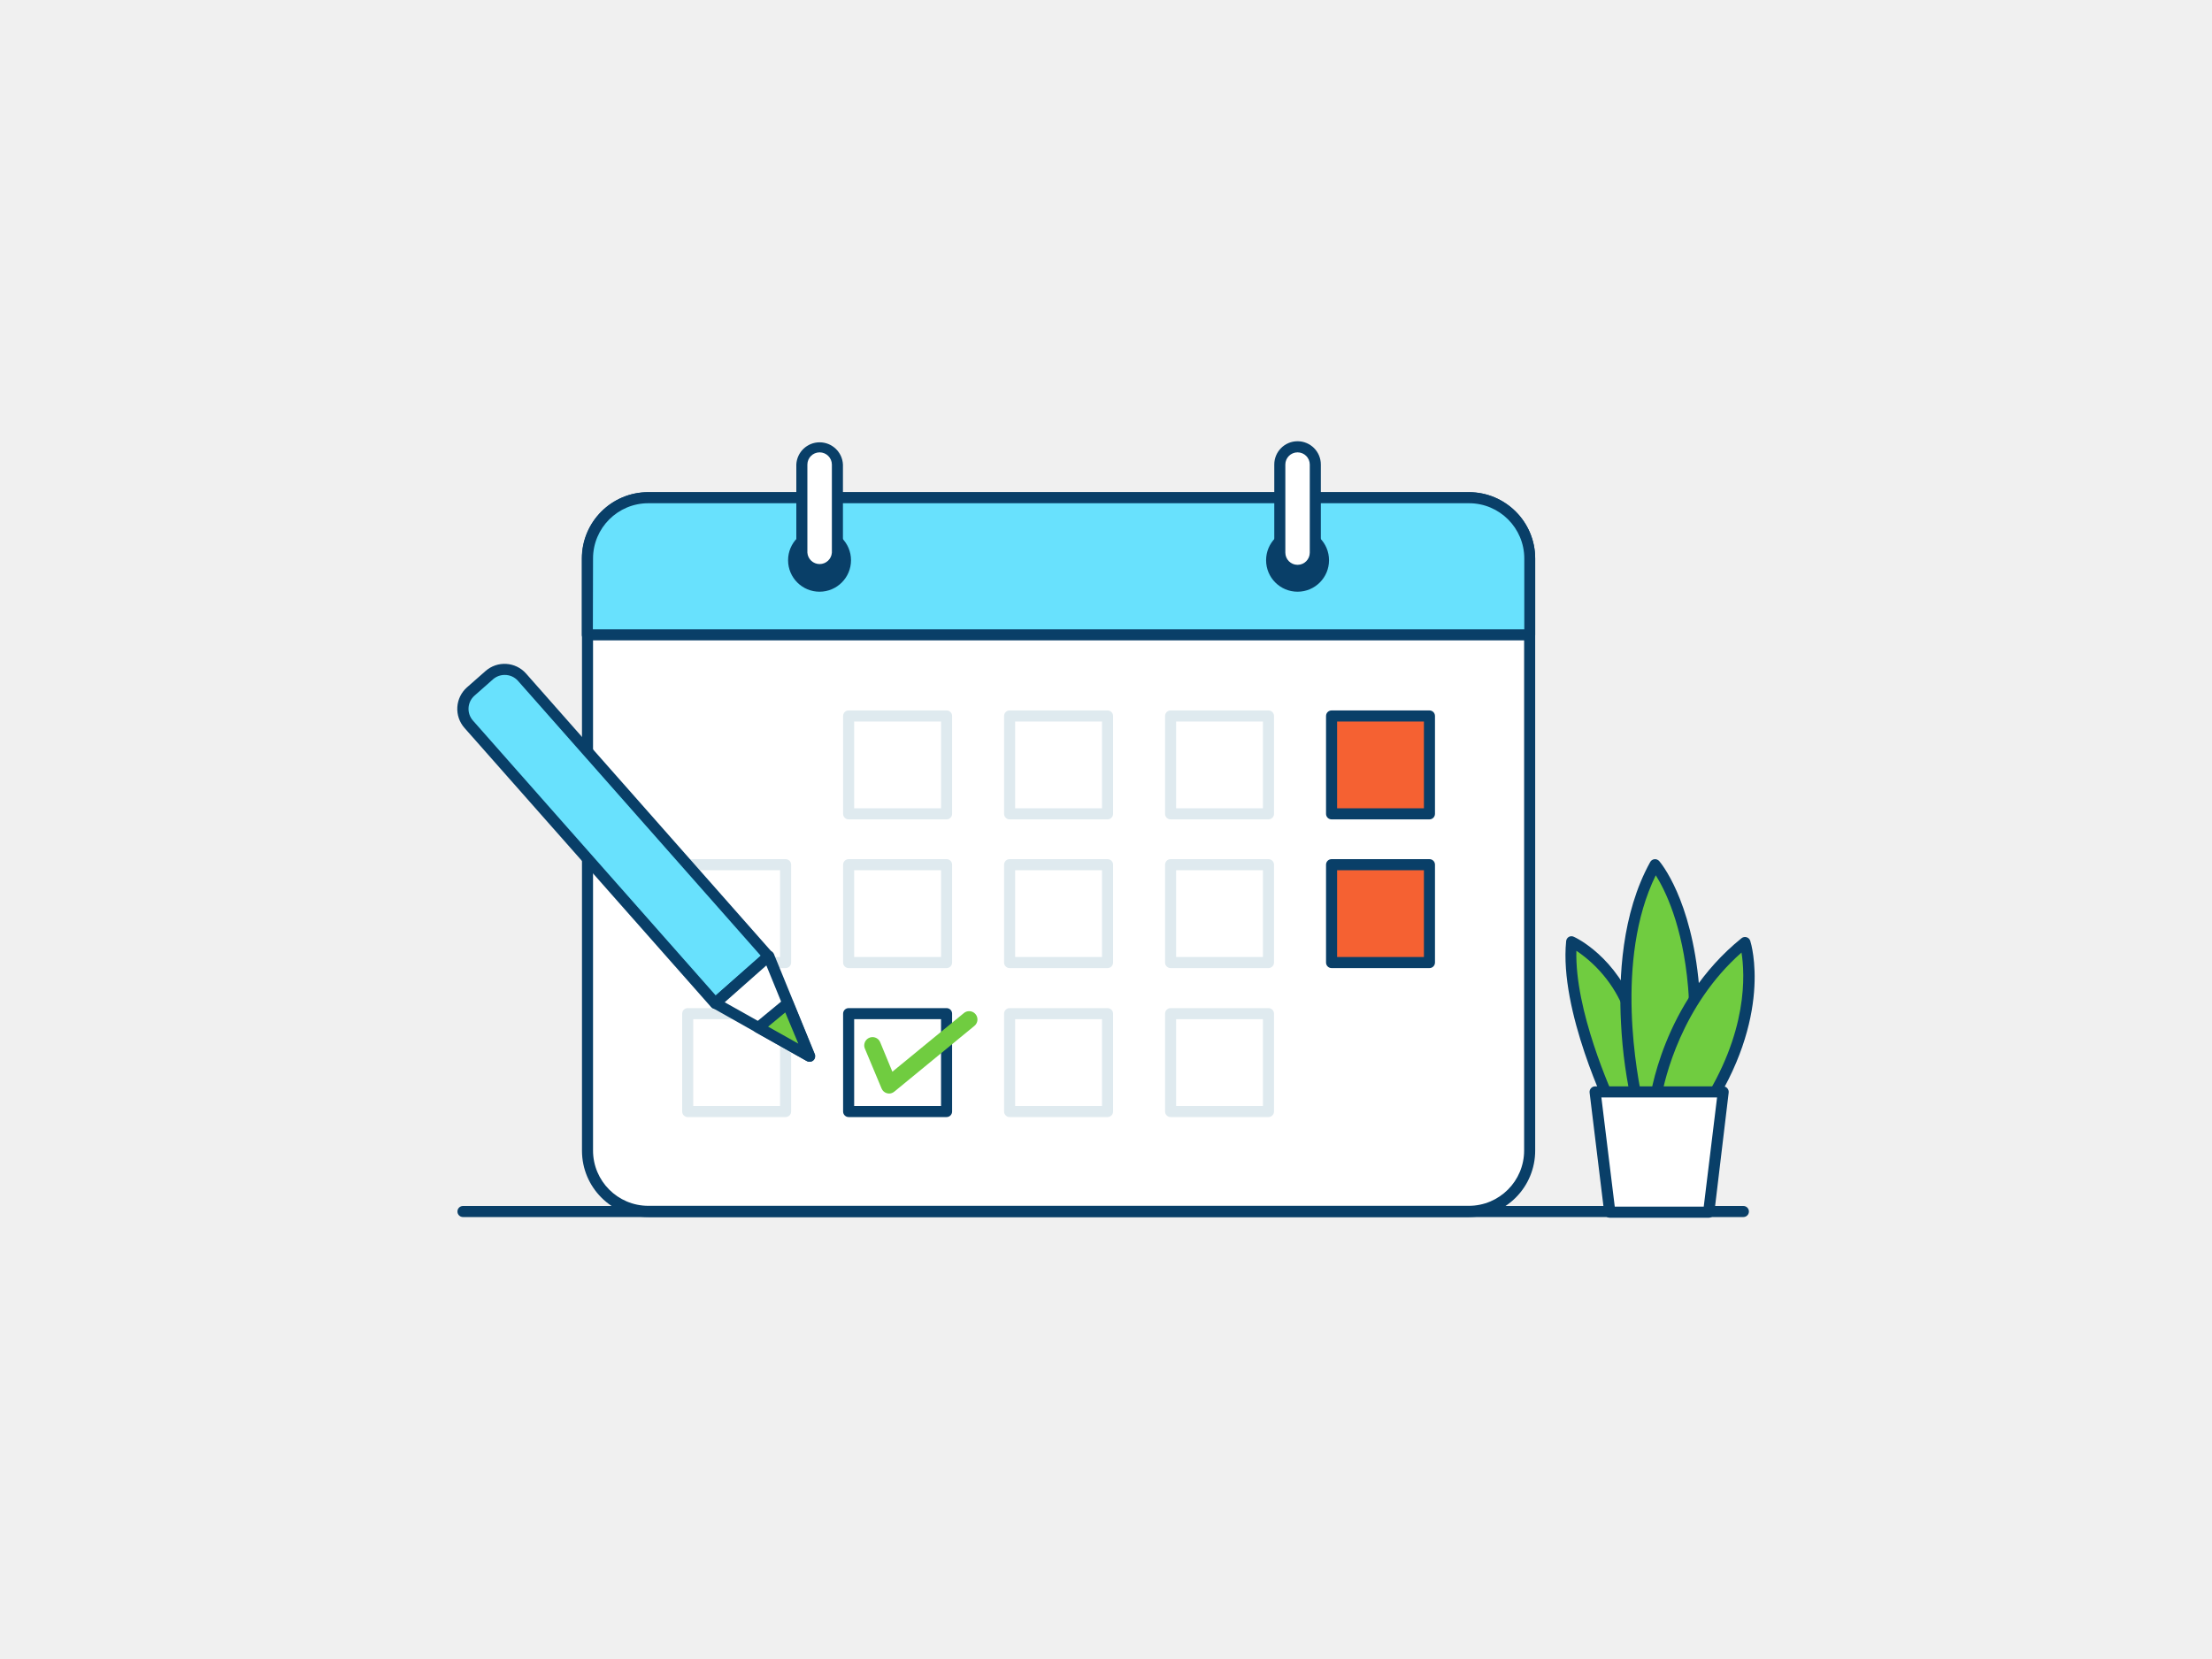
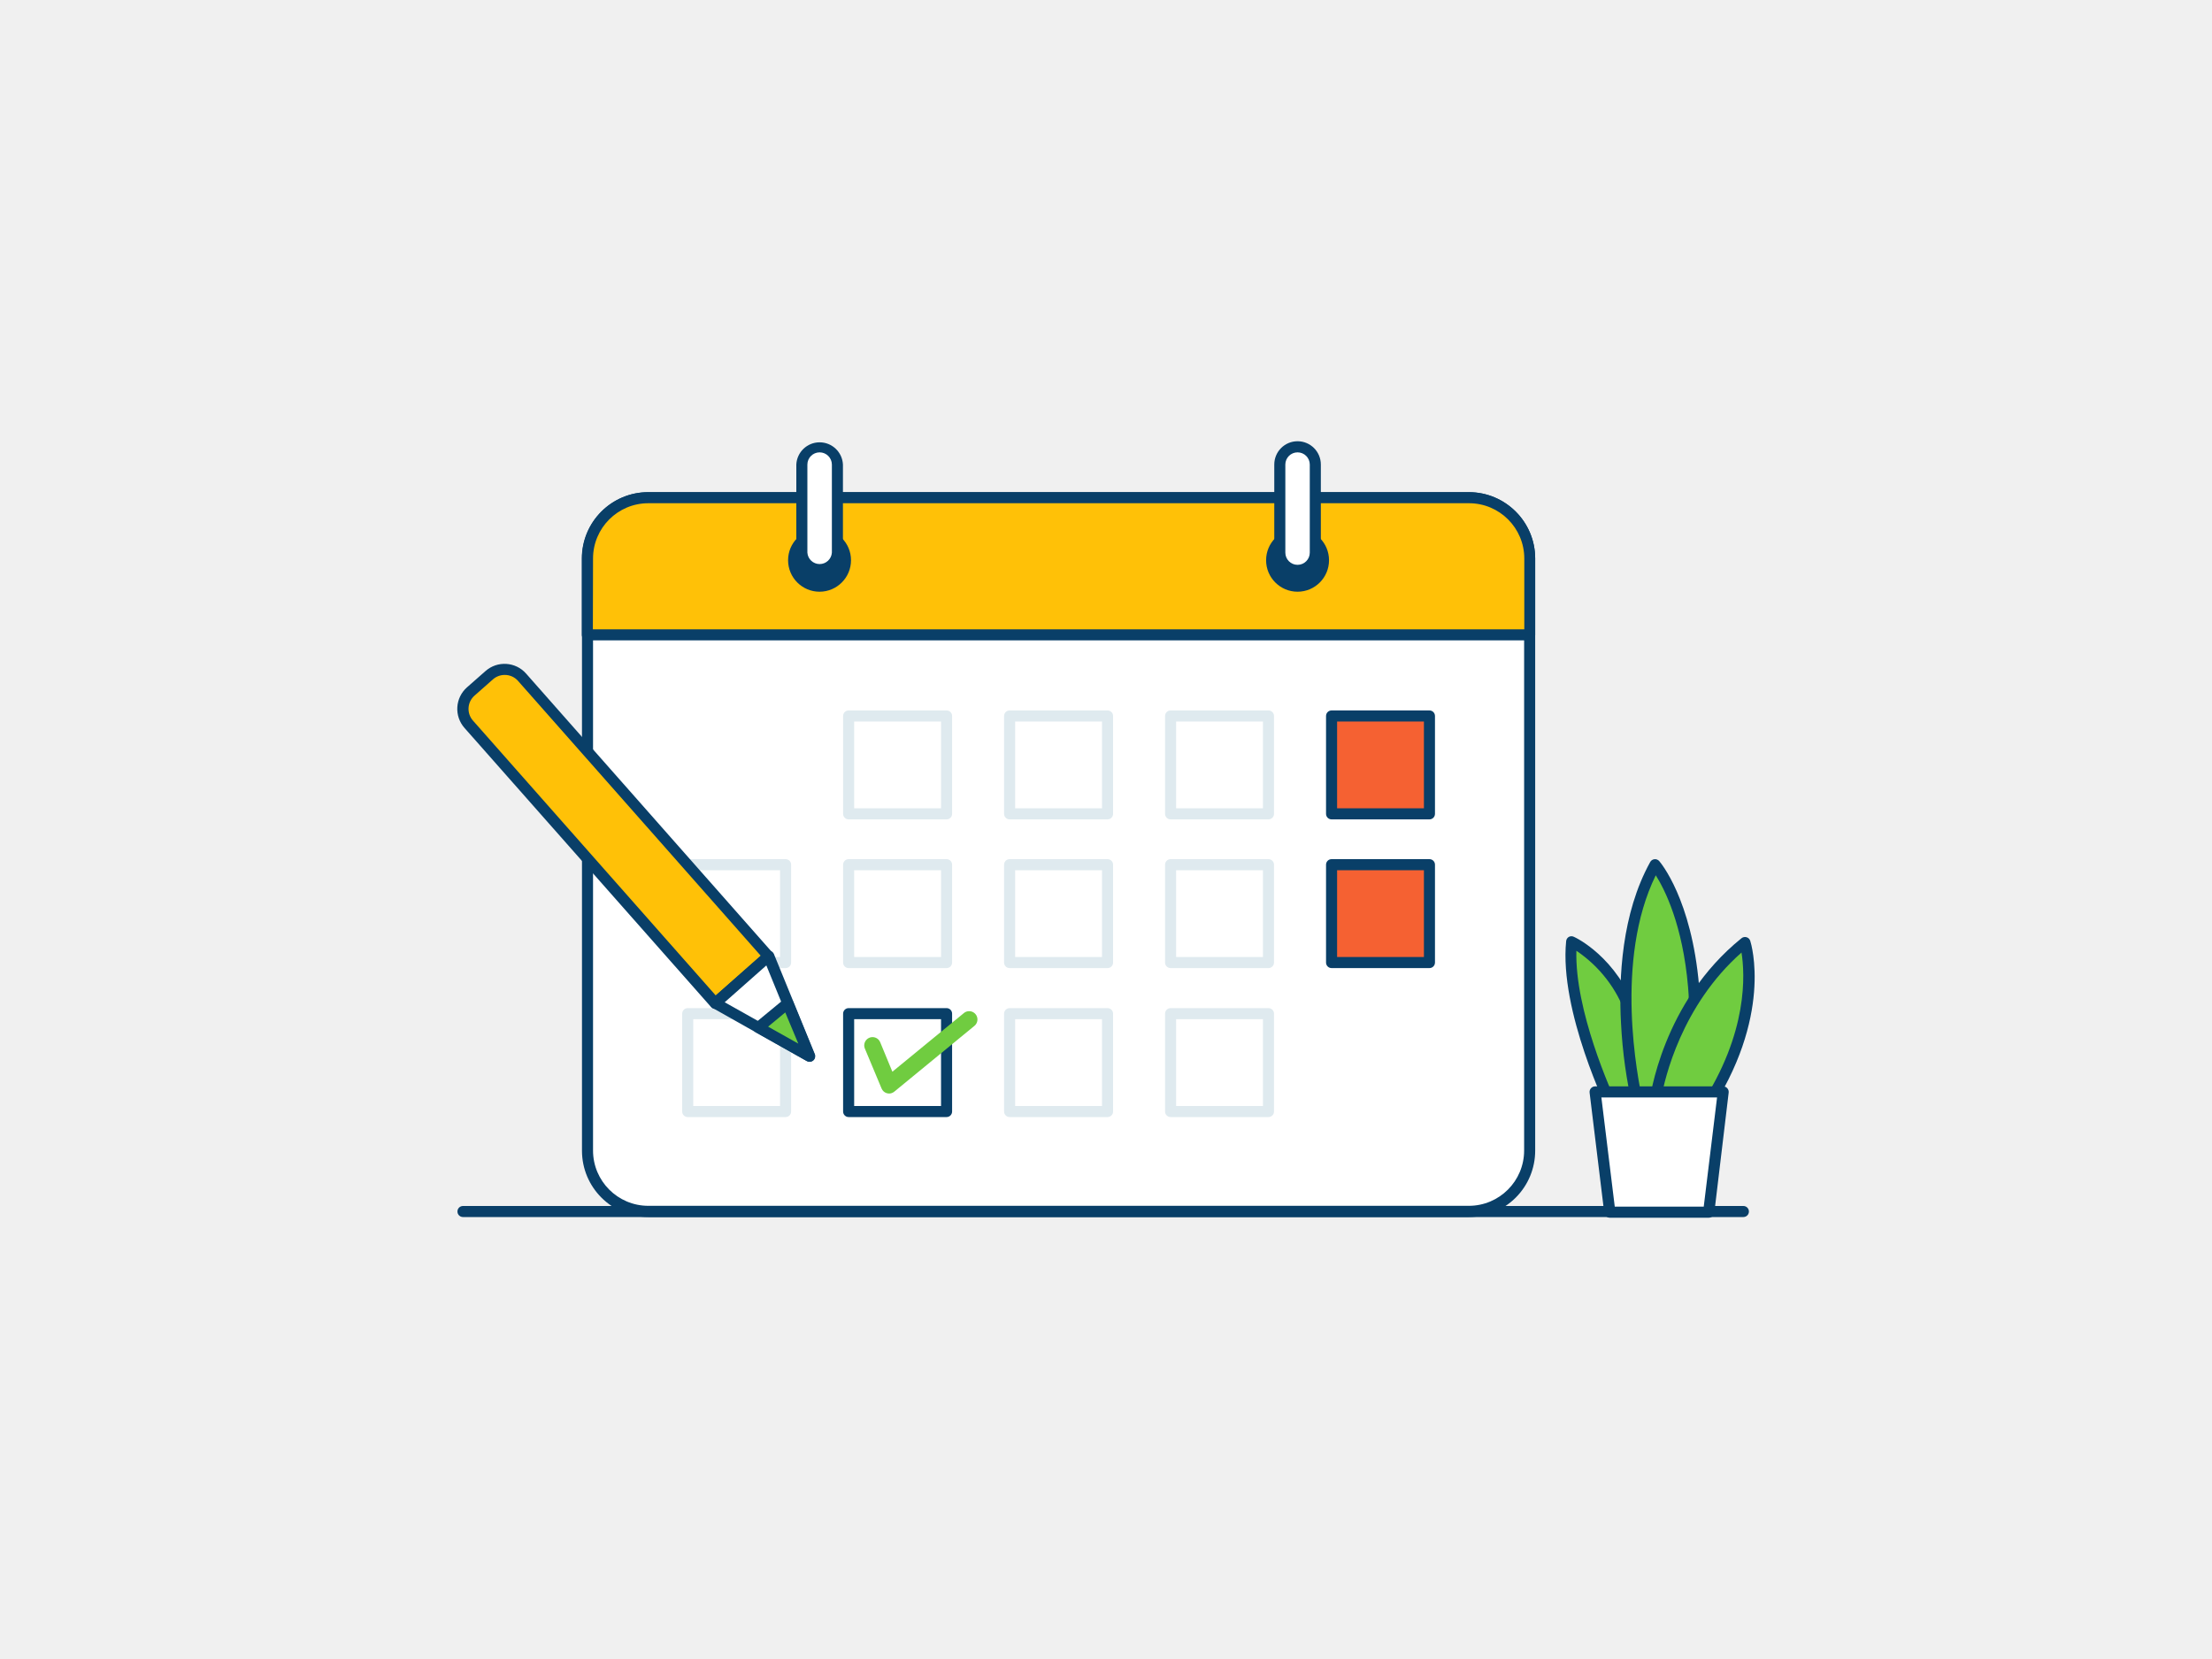
<svg xmlns="http://www.w3.org/2000/svg" viewBox="0 0 400 300" data-imageid="calendar-outline" imageName="Calendar" class="illustrations_image" style="width: 159px;">
  <g id="_15_calendar_outline" data-name="#15_calendar_outline">
    <path d="M315.26,220.08H83.72a1,1,0,0,1,0-2H315.26a1,1,0,0,1,0,2Z" fill="#093f68" />
    <rect x="106.21" y="89.95" width="170.43" height="129.12" rx="11.03" fill="#fff" />
    <path d="M265.61,220.08H117.24a12,12,0,0,1-12-12V101a12,12,0,0,1,12-12H265.61a12,12,0,0,1,12,12V208.05A12,12,0,0,1,265.61,220.08ZM117.24,91a10,10,0,0,0-10,10V208.05a10,10,0,0,0,10,10H265.61a10,10,0,0,0,10-10V101a10,10,0,0,0-10-10Z" fill="#093f68" />
-     <path d="M276.64,101V114.8H106.21V101a11,11,0,0,1,11-11H265.61A11,11,0,0,1,276.64,101Z" fill="#68e1fd" class="target-color" />
+     <path d="M276.64,101V114.8H106.21V101a11,11,0,0,1,11-11H265.61A11,11,0,0,1,276.64,101Z" fill="#ffc107" class="target-color" />
    <path d="M276.64,115.8H106.21a1,1,0,0,1-1-1V101a12,12,0,0,1,12-12H265.61a12,12,0,0,1,12,12V114.8A1,1,0,0,1,276.64,115.8Zm-169.43-2H275.64V101a10,10,0,0,0-10-10H117.24a10,10,0,0,0-10,10Z" fill="#093f68" />
    <rect x="153.46" y="129.47" width="17.7" height="17.7" fill="#fff" />
    <path d="M171.17,148.17H153.46a1,1,0,0,1-1-1v-17.7a1,1,0,0,1,1-1h17.71a1,1,0,0,1,1,1v17.7A1,1,0,0,1,171.17,148.17Zm-16.71-2h15.71v-15.7H154.46Z" fill="#dfeaef" />
    <rect x="182.57" y="129.47" width="17.7" height="17.7" fill="#fff" />
    <path d="M200.28,148.17H182.57a1,1,0,0,1-1-1v-17.7a1,1,0,0,1,1-1h17.71a1,1,0,0,1,1,1v17.7A1,1,0,0,1,200.28,148.17Zm-16.71-2h15.71v-15.7H183.57Z" fill="#dfeaef" />
    <rect x="211.68" y="129.47" width="17.7" height="17.7" fill="#fff" />
    <path d="M229.38,148.17h-17.7a1,1,0,0,1-1-1v-17.7a1,1,0,0,1,1-1h17.7a1,1,0,0,1,1,1v17.7A1,1,0,0,1,229.38,148.17Zm-16.7-2h15.7v-15.7h-15.7Z" fill="#dfeaef" />
    <rect x="240.79" y="129.47" width="17.7" height="17.7" fill="#f56132" />
    <path d="M258.49,148.17h-17.7a1,1,0,0,1-1-1v-17.7a1,1,0,0,1,1-1h17.7a1,1,0,0,1,1,1v17.7A1,1,0,0,1,258.49,148.17Zm-16.7-2h15.7v-15.7h-15.7Z" fill="#093f68" />
    <rect x="124.36" y="156.36" width="17.7" height="17.7" fill="#fff" />
    <path d="M142.06,175.06h-17.7a1,1,0,0,1-1-1v-17.7a1,1,0,0,1,1-1h17.7a1,1,0,0,1,1,1v17.7A1,1,0,0,1,142.06,175.06Zm-16.7-2h15.7v-15.7h-15.7Z" fill="#dfeaef" />
    <rect x="153.46" y="156.36" width="17.7" height="17.7" fill="#fff" />
    <path d="M171.17,175.06H153.46a1,1,0,0,1-1-1v-17.7a1,1,0,0,1,1-1h17.71a1,1,0,0,1,1,1v17.7A1,1,0,0,1,171.17,175.06Zm-16.71-2h15.71v-15.7H154.46Z" fill="#dfeaef" />
    <rect x="182.57" y="156.36" width="17.7" height="17.7" fill="#fff" />
    <path d="M200.28,175.06H182.57a1,1,0,0,1-1-1v-17.7a1,1,0,0,1,1-1h17.71a1,1,0,0,1,1,1v17.7A1,1,0,0,1,200.28,175.06Zm-16.71-2h15.71v-15.7H183.57Z" fill="#dfeaef" />
    <rect x="211.68" y="156.36" width="17.7" height="17.7" fill="#fff" />
    <path d="M229.38,175.06h-17.7a1,1,0,0,1-1-1v-17.7a1,1,0,0,1,1-1h17.7a1,1,0,0,1,1,1v17.7A1,1,0,0,1,229.38,175.06Zm-16.7-2h15.7v-15.7h-15.7Z" fill="#dfeaef" />
    <rect x="240.79" y="156.36" width="17.7" height="17.7" fill="#f56132" />
    <path d="M258.49,175.06h-17.7a1,1,0,0,1-1-1v-17.7a1,1,0,0,1,1-1h17.7a1,1,0,0,1,1,1v17.7A1,1,0,0,1,258.49,175.06Zm-16.7-2h15.7v-15.7h-15.7Z" fill="#093f68" />
    <rect x="124.36" y="183.25" width="17.7" height="17.7" fill="#fff" />
    <path d="M142.06,202h-17.7a1,1,0,0,1-1-1v-17.7a1,1,0,0,1,1-1h17.7a1,1,0,0,1,1,1V201A1,1,0,0,1,142.06,202Zm-16.7-2h15.7v-15.7h-15.7Z" fill="#dfeaef" />
    <rect x="153.46" y="183.25" width="17.7" height="17.7" fill="#fff" />
    <path d="M171.17,202H153.46a1,1,0,0,1-1-1v-17.7a1,1,0,0,1,1-1h17.71a1,1,0,0,1,1,1V201A1,1,0,0,1,171.17,202Zm-16.71-2h15.71v-15.7H154.46Z" fill="#093f68" />
    <rect x="182.57" y="183.25" width="17.7" height="17.7" fill="#fff" />
    <path d="M200.28,202H182.57a1,1,0,0,1-1-1v-17.7a1,1,0,0,1,1-1h17.71a1,1,0,0,1,1,1V201A1,1,0,0,1,200.28,202Zm-16.71-2h15.71v-15.7H183.57Z" fill="#dfeaef" />
    <rect x="211.68" y="183.25" width="17.7" height="17.7" fill="#fff" />
    <path d="M229.38,202h-17.7a1,1,0,0,1-1-1v-17.7a1,1,0,0,1,1-1h17.7a1,1,0,0,1,1,1V201A1,1,0,0,1,229.38,202Zm-16.7-2h15.7v-15.7h-15.7Z" fill="#dfeaef" />
    <circle cx="148.21" cy="101.29" r="4.69" fill="#093f68" />
    <path d="M148.21,107a5.69,5.69,0,1,1,5.68-5.69A5.69,5.69,0,0,1,148.21,107Zm0-9.38a3.69,3.69,0,1,0,3.68,3.69A3.69,3.69,0,0,0,148.21,97.6Z" fill="#093f68" />
    <rect x="144.99" y="80.8" width="6.42" height="22.34" rx="3.21" fill="#fff" />
    <path d="M148.21,104.14A4.22,4.22,0,0,1,144,99.93V84a4.22,4.22,0,0,1,8.43,0V99.93A4.22,4.22,0,0,1,148.21,104.14Zm0-22.34A2.22,2.22,0,0,0,146,84V99.93a2.22,2.22,0,0,0,4.43,0V84A2.22,2.22,0,0,0,148.21,81.8Z" fill="#093f68" />
    <circle cx="234.64" cy="101.29" r="4.69" fill="#093f68" />
    <path d="M234.64,107a5.69,5.69,0,1,1,5.69-5.69A5.69,5.69,0,0,1,234.64,107Zm0-9.38a3.69,3.69,0,1,0,3.69,3.69A3.69,3.69,0,0,0,234.64,97.6Z" fill="#093f68" />
    <rect x="231.43" y="80.8" width="6.42" height="22.34" rx="3.21" fill="#fff" />
    <path d="M234.64,104.14a4.22,4.22,0,0,1-4.21-4.21V84a4.21,4.21,0,0,1,8.42,0V99.93A4.22,4.22,0,0,1,234.64,104.14Zm0-22.34A2.21,2.21,0,0,0,232.43,84V99.93a2.21,2.21,0,0,0,4.42,0V84A2.21,2.21,0,0,0,234.64,81.8Z" fill="#093f68" />
    <path d="M160.78,197.75a1.57,1.57,0,0,1-.37-.05,1.48,1.48,0,0,1-1-.88l-3-7.17a1.5,1.5,0,1,1,2.77-1.15l2.19,5.3,12.9-10.58a1.5,1.5,0,1,1,1.9,2.32l-14.46,11.87A1.51,1.51,0,0,1,160.78,197.75Z" fill="#70cc40" />
-     <path d="M108.26,114.61h4.45a4.2,4.2,0,0,1,4.2,4.2v67.32a0,0,0,0,1,0,0H104.06a0,0,0,0,1,0,0V118.82A4.2,4.2,0,0,1,108.26,114.61Z" transform="translate(-71.87 110.79) rotate(-41.45)" fill="#68e1fd" class="target-color" />
+     <path d="M108.26,114.61h4.45a4.2,4.2,0,0,1,4.2,4.2v67.32a0,0,0,0,1,0,0H104.06a0,0,0,0,1,0,0V118.82A4.2,4.2,0,0,1,108.26,114.61Z" transform="translate(-71.87 110.79) rotate(-41.45)" fill="#ffc107" class="target-color" />
    <path d="M129.34,182.44h-.07a1,1,0,0,1-.68-.33L84,131.64a5.2,5.2,0,0,1,.45-7.35l3.34-2.94a5.2,5.2,0,0,1,7.34.45l44.56,50.47a1,1,0,0,1-.09,1.41L130,182.19A1,1,0,0,1,129.34,182.44ZM91.26,122.05a3.19,3.19,0,0,0-2.12.8l-3.33,2.94a3.19,3.19,0,0,0-.28,4.52L129.42,180l8.14-7.18-43.9-49.71A3.17,3.17,0,0,0,91.26,122.05Z" fill="#093f68" />
    <polygon points="138.97 172.92 143.14 183.1 146.38 191.02 138.92 186.83 129.33 181.44 138.97 172.92" fill="#fff" />
    <path d="M146.38,192a1,1,0,0,1-.49-.13l-17-9.58a1,1,0,0,1-.5-.77,1,1,0,0,1,.33-.85l9.64-8.52a1,1,0,0,1,.89-.22,1,1,0,0,1,.7.59l7.4,18.1a1,1,0,0,1-.26,1.13A1,1,0,0,1,146.38,192Zm-15.33-10.76,13.31,7.48-5.78-14.14Z" fill="#093f68" />
    <polygon points="142.46 181.44 146.38 191.02 137.14 185.83 142.46 181.44" fill="#70cc40" />
    <path d="M146.38,192a1,1,0,0,1-.49-.13l-9.24-5.19a1,1,0,0,1-.51-.78,1,1,0,0,1,.36-.86l5.32-4.39a1,1,0,0,1,1.56.39l3.92,9.58a1,1,0,0,1-.26,1.13A1,1,0,0,1,146.38,192Zm-7.48-6.35,5.46,3.07L142,183.08Z" fill="#093f68" />
    <path d="M292,201.18s-9.05-18.45-7.79-30.92c0,0,7.28,3.29,10.79,13,5.36,14.86,4.12,17.93,4.12,17.93Z" fill="#70cc40" />
    <path d="M299.12,202.2h0l-7.12,0a1,1,0,0,1-.89-.56c-.38-.76-9.17-18.85-7.9-31.46a1,1,0,0,1,.5-.77,1,1,0,0,1,.91,0c.31.14,7.71,3.58,11.32,13.58,5.22,14.48,4.34,18.07,4.11,18.64A1,1,0,0,1,299.12,202.2Zm-6.48-2h5.61c0-1.48-.32-5.86-4.19-16.59a23.27,23.27,0,0,0-9-11.68C284.76,182.67,291.23,197.18,292.64,200.19Z" fill="#093f68" />
    <path d="M296.31,200.29s-6.8-26.31,3-43.93c0,0,5.63,6.44,7,22a39.31,39.31,0,0,1-4.07,21.52Z" fill="#70cc40" />
    <path d="M296.31,201.29a1,1,0,0,1-1-.75A87,87,0,0,1,293.13,185c-.44-8.15.12-19.81,5.28-29.12a1,1,0,0,1,.77-.51,1,1,0,0,1,.86.34c.23.27,5.85,6.86,7.21,22.59a40,40,0,0,1-4.2,22.12,1,1,0,0,1-.79.49l-5.89.39Zm3.1-43c-7.51,15.3-3.31,36.59-2.33,41l4.49-.3a39.36,39.36,0,0,0,3.69-20.47C304.29,167.19,301,160.79,299.41,158.27Z" fill="#093f68" />
    <path d="M299.24,199.47s2.11-17.57,16.31-29c0,0,4.19,13.09-7.55,30.59Z" fill="#70cc40" />
    <path d="M308,202l-.17,0-8.76-1.55a1,1,0,0,1-.82-1.1c.09-.73,2.32-18.11,16.67-29.69a1,1,0,0,1,.92-.18,1,1,0,0,1,.66.65c.18.55,4.2,13.75-7.67,31.45A1,1,0,0,1,308,202Zm-7.61-3.36,7.14,1.26c8.65-13.21,8-23.83,7.39-27.65C304.09,181.8,301,195.05,300.39,198.66Z" fill="#093f68" />
    <polygon points="308.97 219.2 291.1 219.2 288.45 197.45 311.61 197.45 308.97 219.2" fill="#fff" />
    <path d="M309,220.2H291.1a1,1,0,0,1-1-.88l-2.65-21.75a1,1,0,0,1,.25-.78,1,1,0,0,1,.75-.34h23.15a1,1,0,0,1,.75.34,1,1,0,0,1,.25.78L310,219.32A1,1,0,0,1,309,220.2Zm-17-2h16.09l2.41-19.75H289.58Z" fill="#093f68" />
  </g>
</svg>
